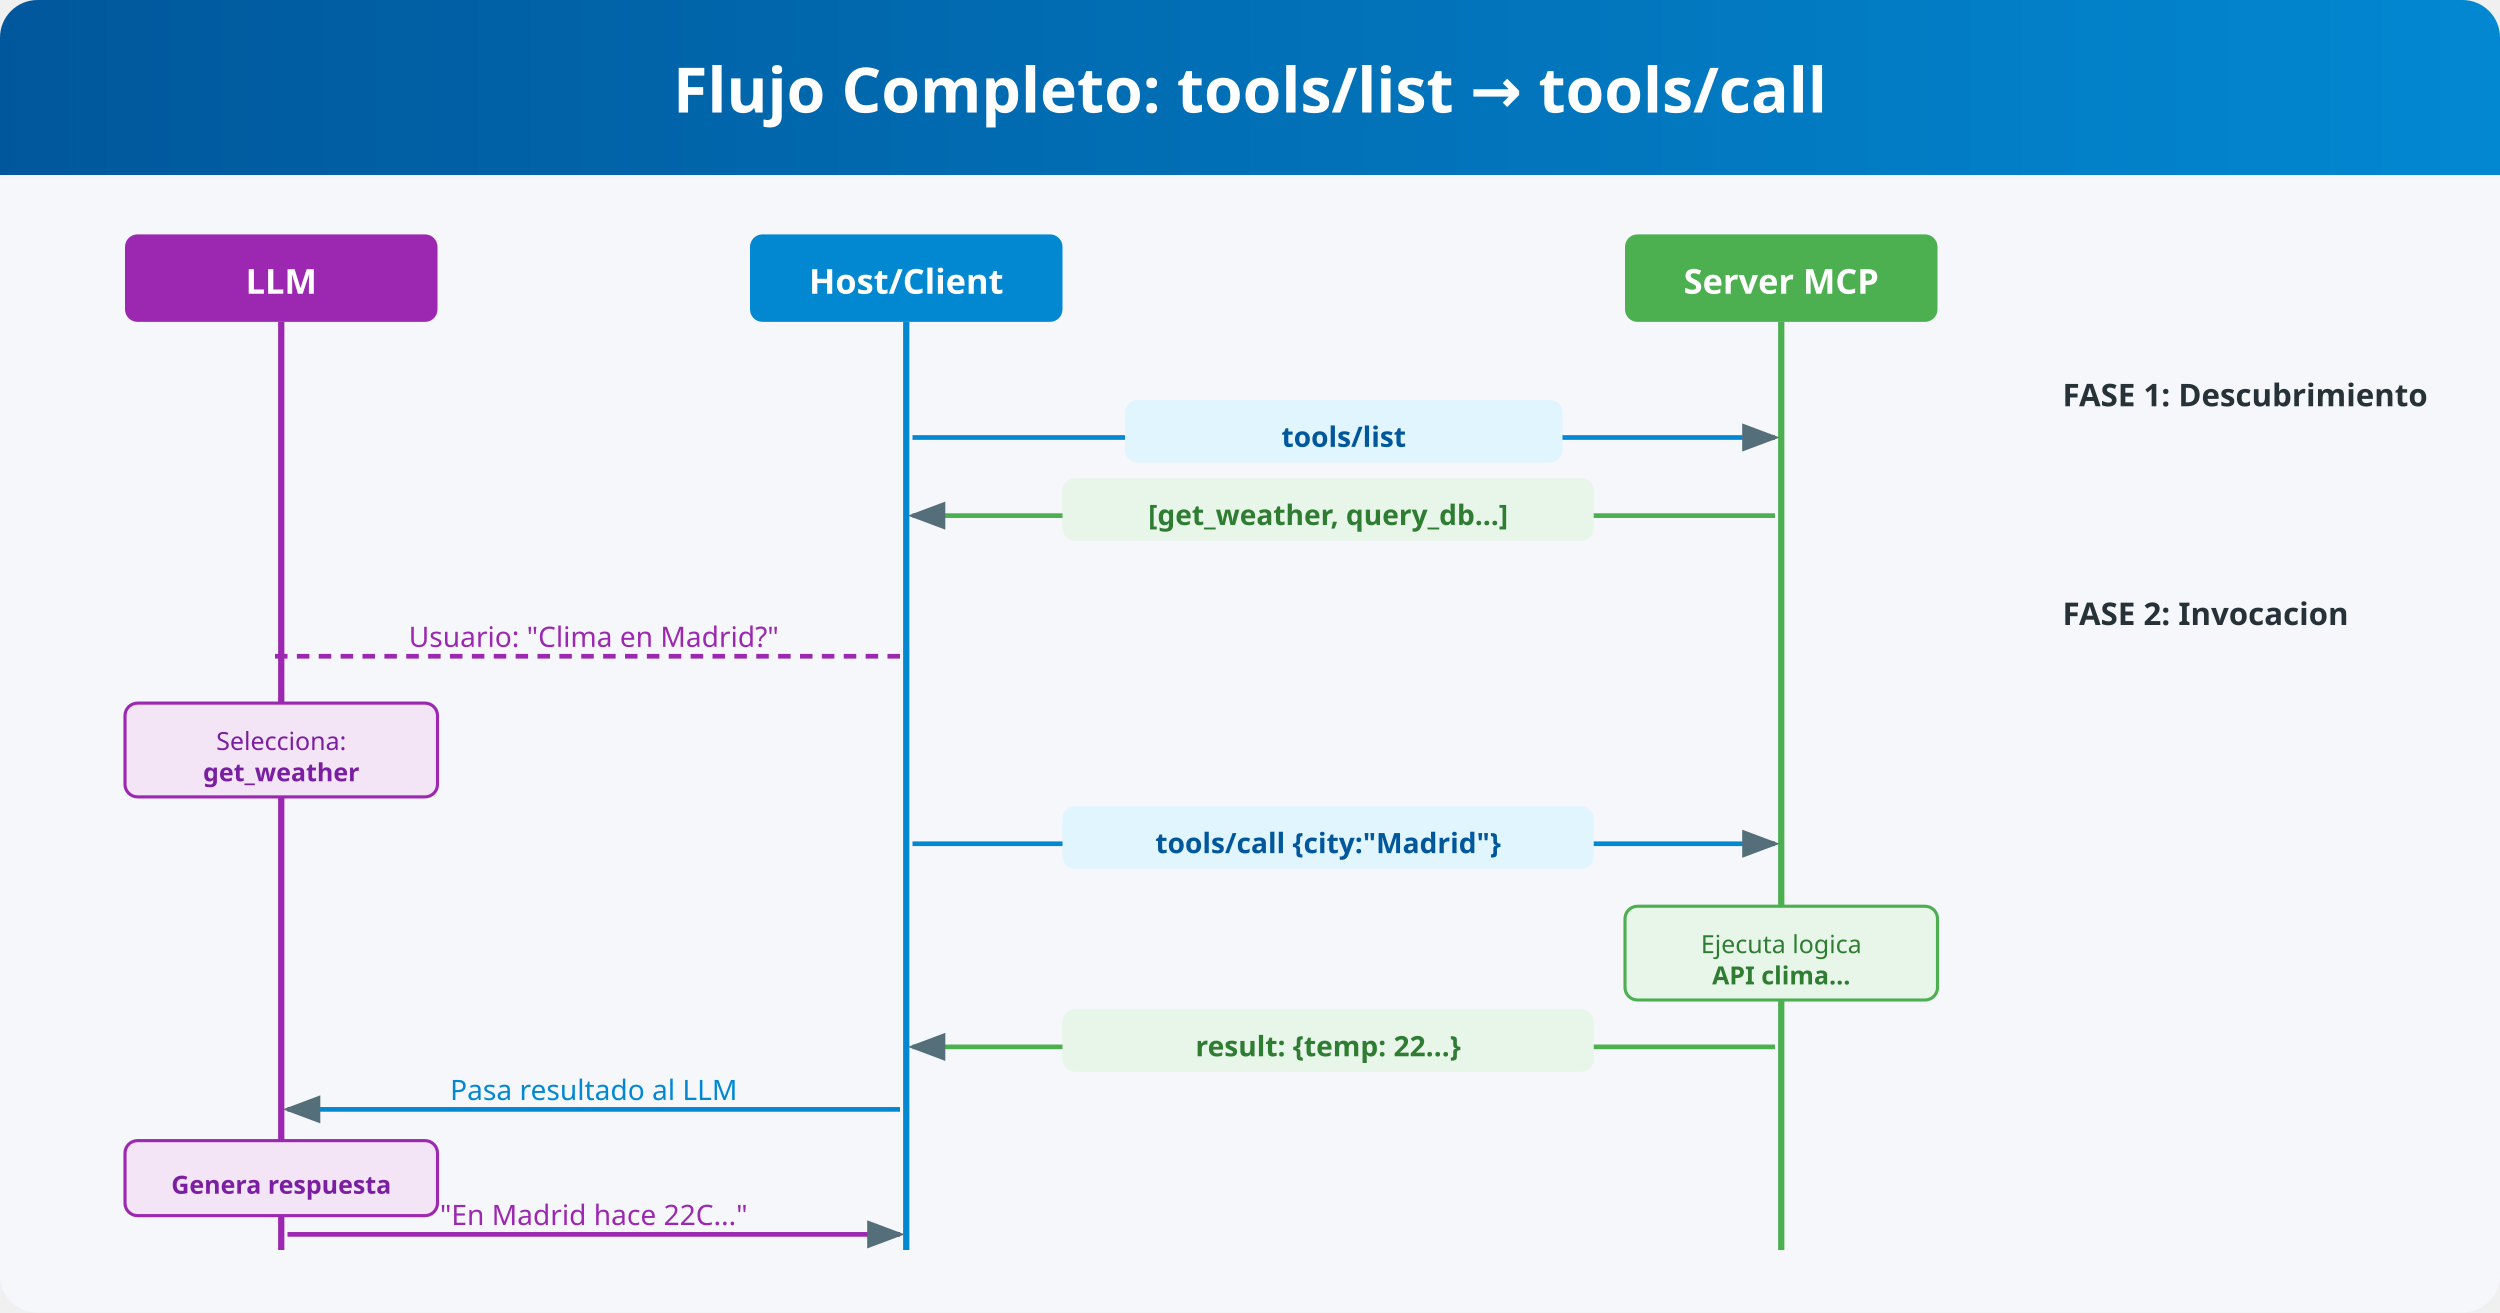
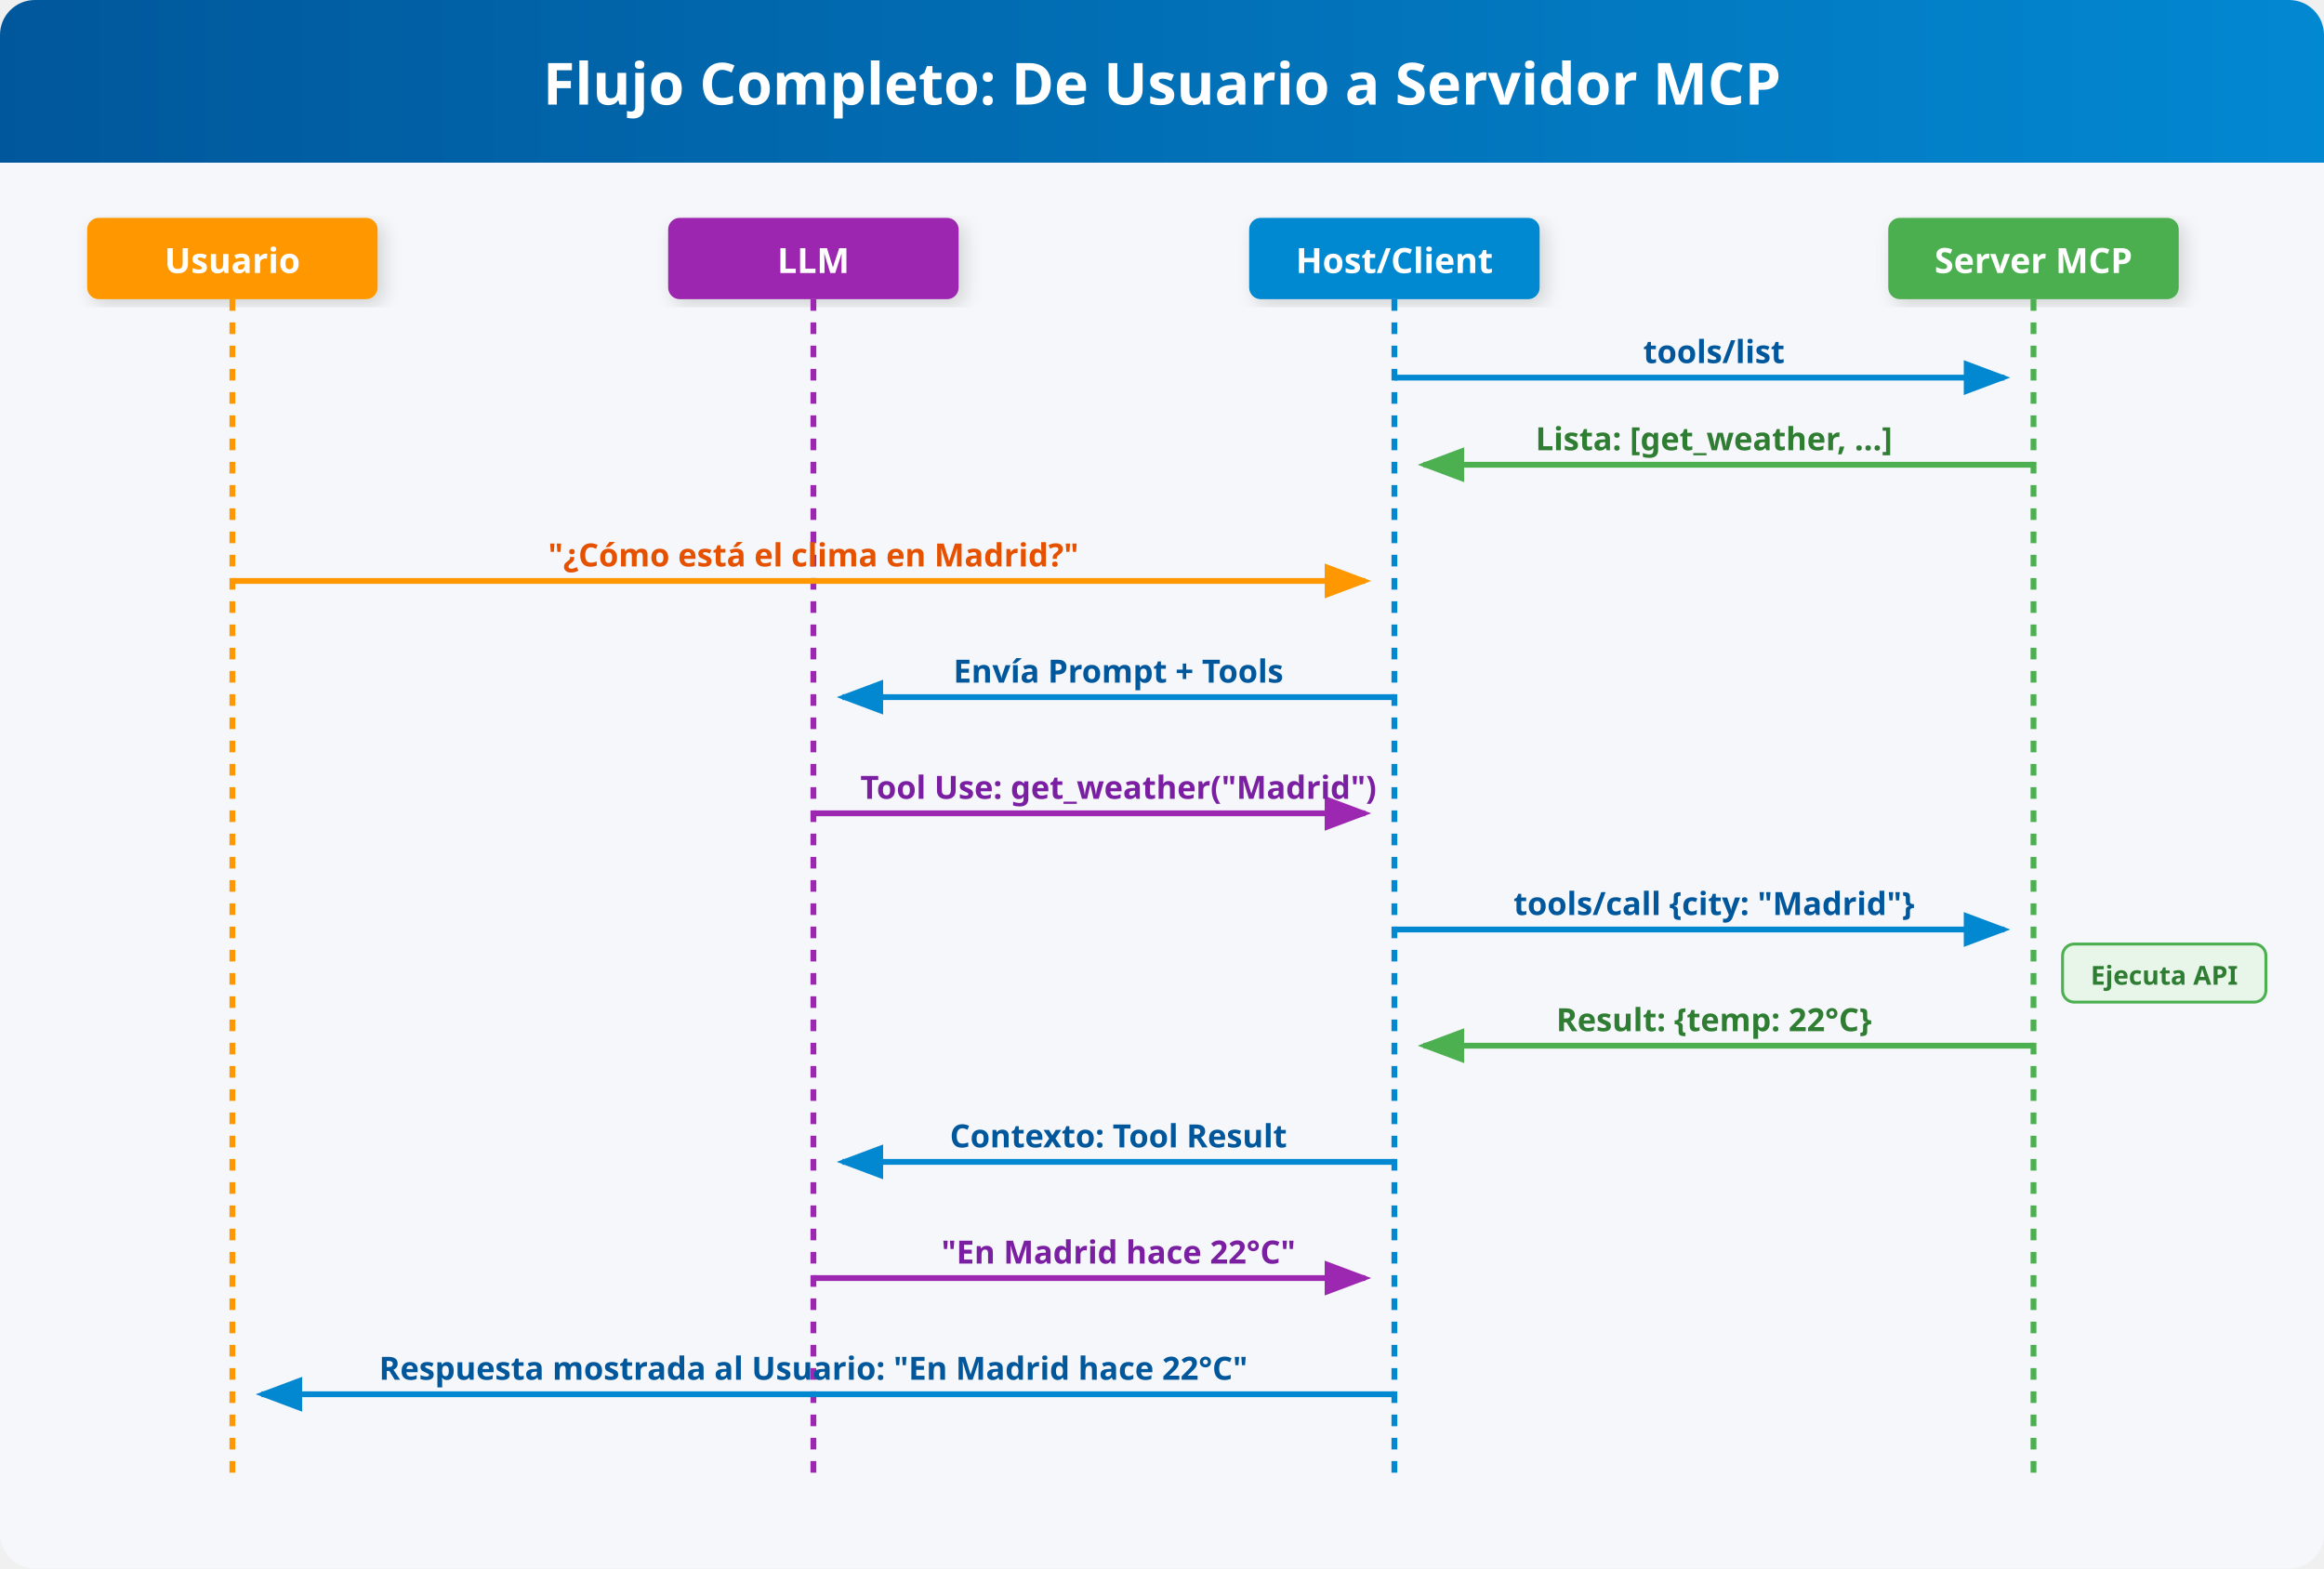
- <svg xmlns="http://www.w3.org/2000/svg" viewBox="0 0 800 420" font-family="'Segoe UI',system-ui,sans-serif">
+ <svg xmlns="http://www.w3.org/2000/svg" viewBox="0 0 800 540" font-family="'Segoe UI',system-ui,sans-serif">
  <defs>
    <filter id="s">
      <feDropShadow dx="2" dy="2" stdDeviation="3" flood-opacity="0.15" />
    </filter>
    <linearGradient id="h" x1="0" y1="0" x2="1" y2="0">
      <stop offset="0%" stop-color="#01579b" />
      <stop offset="100%" stop-color="#0288d1" />
    </linearGradient>
-     <marker id="a" markerWidth="8" markerHeight="6" refX="7" refY="3" orient="auto">
-       <polygon points="0 0,8 3,0 6" fill="#546e7a" />
+     <marker id="m-blue" markerWidth="8" markerHeight="6" refX="7" refY="3" orient="auto">
+       <polygon points="0 0,8 3,0 6" fill="#0288d1" />
+     </marker>
+     <marker id="m-green" markerWidth="8" markerHeight="6" refX="7" refY="3" orient="auto">
+       <polygon points="0 0,8 3,0 6" fill="#4caf50" />
+     </marker>
+     <marker id="m-purple" markerWidth="8" markerHeight="6" refX="7" refY="3" orient="auto">
+       <polygon points="0 0,8 3,0 6" fill="#9c27b0" />
+     </marker>
+     <marker id="m-orange" markerWidth="8" markerHeight="6" refX="7" refY="3" orient="auto">
+       <polygon points="0 0,8 3,0 6" fill="#ff9800" />
    </marker>
  </defs>
-   <rect width="800" height="420" rx="12" fill="#f5f7fa" />
+   <rect width="800" height="540" rx="12" fill="#f5f7fa" />
  <rect x="0" y="0" width="800" height="56" rx="12" fill="url(#h)" />
  <rect x="0" y="24" width="800" height="32" fill="url(#h)" />
-   <text x="400" y="36" text-anchor="middle" fill="#fff" font-size="20" font-weight="700">Flujo Completo: tools/list → tools/call</text>
-   <rect x="40" y="75" width="100" height="28" rx="4" fill="#9c27b0" />
-   <text x="90" y="94" text-anchor="middle" fill="#fff" font-size="11" font-weight="600">LLM</text>
-   <rect x="240" y="75" width="100" height="28" rx="4" fill="#0288d1" />
-   <text x="290" y="94" text-anchor="middle" fill="#fff" font-size="11" font-weight="600">Host/Client</text>
-   <rect x="520" y="75" width="100" height="28" rx="4" fill="#4caf50" />
-   <text x="570" y="94" text-anchor="middle" fill="#fff" font-size="11" font-weight="600">Server MCP</text>
-   <line x1="90" y1="103" x2="90" y2="400" stroke="#9c27b0" stroke-width="2" />
-   <line x1="290" y1="103" x2="290" y2="400" stroke="#0288d1" stroke-width="2" />
-   <line x1="570" y1="103" x2="570" y2="400" stroke="#4caf50" stroke-width="2" />
-   <text x="660" y="130" fill="#263238" font-size="10" font-weight="600">FASE 1: Descubrimiento</text>
-   <line x1="292" y1="140" x2="568" y2="140" stroke="#0288d1" stroke-width="1.5" marker-end="url(#a)" />
-   <rect x="360" y="128" width="140" height="20" rx="4" fill="#e1f5fe" />
-   <text x="430" y="143" text-anchor="middle" fill="#01579b" font-size="9" font-weight="600">tools/list</text>
-   <line x1="568" y1="165" x2="292" y2="165" stroke="#4caf50" stroke-width="1.5" marker-end="url(#a)" />
-   <rect x="340" y="153" width="170" height="20" rx="4" fill="#e8f5e9" />
-   <text x="425" y="168" text-anchor="middle" fill="#2e7d32" font-size="9" font-weight="600">[get_weather, query_db...]</text>
-   <text x="660" y="200" fill="#263238" font-size="10" font-weight="600">FASE 2: Invocacion</text>
-   <line x1="88" y1="210" x2="288" y2="210" stroke="#9c27b0" stroke-width="1.5" stroke-dasharray="4,3" />
-   <text x="190" y="207" text-anchor="middle" fill="#9c27b0" font-size="9">Usuario: "Clima en Madrid?"</text>
-   <rect x="40" y="225" width="100" height="30" rx="4" fill="#f3e5f5" stroke="#9c27b0" stroke-width="1" />
-   <text x="90" y="240" text-anchor="middle" fill="#7b1fa2" font-size="8">Selecciona:</text>
-   <text x="90" y="250" text-anchor="middle" fill="#7b1fa2" font-size="8" font-weight="600">get_weather</text>
-   <line x1="292" y1="270" x2="568" y2="270" stroke="#0288d1" stroke-width="1.5" marker-end="url(#a)" />
-   <rect x="340" y="258" width="170" height="20" rx="4" fill="#e1f5fe" />
-   <text x="425" y="273" text-anchor="middle" fill="#01579b" font-size="9" font-weight="600">tools/call {city:"Madrid"}</text>
-   <rect x="520" y="290" width="100" height="30" rx="4" fill="#e8f5e9" stroke="#4caf50" stroke-width="1" />
-   <text x="570" y="305" text-anchor="middle" fill="#2e7d32" font-size="8">Ejecuta logica</text>
-   <text x="570" y="315" text-anchor="middle" fill="#2e7d32" font-size="8" font-weight="600">API clima...</text>
-   <line x1="568" y1="335" x2="292" y2="335" stroke="#4caf50" stroke-width="1.5" marker-end="url(#a)" />
-   <rect x="340" y="323" width="170" height="20" rx="4" fill="#e8f5e9" />
-   <text x="425" y="338" text-anchor="middle" fill="#2e7d32" font-size="9" font-weight="600">result: {temp: 22...}</text>
-   <line x1="288" y1="355" x2="92" y2="355" stroke="#0288d1" stroke-width="1.5" marker-end="url(#a)" />
-   <text x="190" y="352" text-anchor="middle" fill="#0288d1" font-size="9">Pasa resultado al LLM</text>
-   <rect x="40" y="365" width="100" height="24" rx="4" fill="#f3e5f5" stroke="#9c27b0" stroke-width="1" />
-   <text x="90" y="382" text-anchor="middle" fill="#7b1fa2" font-size="8" font-weight="600">Genera respuesta</text>
-   <line x1="92" y1="395" x2="288" y2="395" stroke="#9c27b0" stroke-width="1.5" marker-end="url(#a)" />
-   <text x="190" y="392" text-anchor="middle" fill="#9c27b0" font-size="9">"En Madrid hace 22C..."</text>
+   <text x="400" y="36" text-anchor="middle" fill="#fff" font-size="20" font-weight="700">Flujo Completo: De Usuario a Servidor MCP</text>
+   <rect x="30" y="75" width="100" height="28" rx="4" fill="#ff9800" filter="url(#s)" />
+   <text x="80" y="94" text-anchor="middle" fill="#fff" font-size="12" font-weight="600">Usuario</text>
+   <rect x="230" y="75" width="100" height="28" rx="4" fill="#9c27b0" filter="url(#s)" />
+   <text x="280" y="94" text-anchor="middle" fill="#fff" font-size="12" font-weight="600">LLM</text>
+   <rect x="430" y="75" width="100" height="28" rx="4" fill="#0288d1" filter="url(#s)" />
+   <text x="480" y="94" text-anchor="middle" fill="#fff" font-size="12" font-weight="600">Host/Client</text>
+   <rect x="650" y="75" width="100" height="28" rx="4" fill="#4caf50" filter="url(#s)" />
+   <text x="700" y="94" text-anchor="middle" fill="#fff" font-size="12" font-weight="600">Server MCP</text>
+   <line x1="80" y1="103" x2="80" y2="510" stroke="#ff9800" stroke-width="2" stroke-dasharray="4" />
+   <line x1="280" y1="103" x2="280" y2="510" stroke="#9c27b0" stroke-width="2" stroke-dasharray="4" />
+   <line x1="480" y1="103" x2="480" y2="510" stroke="#0288d1" stroke-width="2" stroke-dasharray="4" />
+   <line x1="700" y1="103" x2="700" y2="510" stroke="#4caf50" stroke-width="2" stroke-dasharray="4" />
+   <line x1="480" y1="130" x2="690" y2="130" stroke="#0288d1" stroke-width="2" marker-end="url(#m-blue)" />
+   <text x="590" y="125" text-anchor="middle" fill="#01579b" font-size="11" font-weight="600">tools/list</text>
+   <line x1="700" y1="160" x2="490" y2="160" stroke="#4caf50" stroke-width="2" marker-end="url(#m-green)" />
+   <text x="590" y="155" text-anchor="middle" fill="#2e7d32" font-size="11" font-weight="600">Lista: [get_weather, ...]</text>
+   <line x1="80" y1="200" x2="470" y2="200" stroke="#ff9800" stroke-width="2" marker-end="url(#m-orange)" />
+   <text x="280" y="195" text-anchor="middle" fill="#e65100" font-size="11" font-weight="600">"¿Cómo está el clima en Madrid?"</text>
+   <line x1="480" y1="240" x2="290" y2="240" stroke="#0288d1" stroke-width="2" marker-end="url(#m-blue)" />
+   <text x="385" y="235" text-anchor="middle" fill="#01579b" font-size="11" font-weight="600">Envía Prompt + Tools</text>
+   <line x1="280" y1="280" x2="470" y2="280" stroke="#9c27b0" stroke-width="2" marker-end="url(#m-purple)" />
+   <text x="385" y="275" text-anchor="middle" fill="#7b1fa2" font-size="11" font-weight="600">Tool Use: get_weather("Madrid")</text>
+   <line x1="480" y1="320" x2="690" y2="320" stroke="#0288d1" stroke-width="2" marker-end="url(#m-blue)" />
+   <text x="590" y="315" text-anchor="middle" fill="#01579b" font-size="11" font-weight="600">tools/call {city: "Madrid"}</text>
+   <rect x="710" y="325" width="70" height="20" rx="4" fill="#e8f5e9" stroke="#4caf50" stroke-width="1" />
+   <text x="745" y="339" text-anchor="middle" fill="#2e7d32" font-size="9" font-weight="600">Ejecuta API</text>
+   <line x1="700" y1="360" x2="490" y2="360" stroke="#4caf50" stroke-width="2" marker-end="url(#m-green)" />
+   <text x="590" y="355" text-anchor="middle" fill="#2e7d32" font-size="11" font-weight="600">Result: {temp: 22°C}</text>
+   <line x1="480" y1="400" x2="290" y2="400" stroke="#0288d1" stroke-width="2" marker-end="url(#m-blue)" />
+   <text x="385" y="395" text-anchor="middle" fill="#01579b" font-size="11" font-weight="600">Contexto: Tool Result</text>
+   <line x1="280" y1="440" x2="470" y2="440" stroke="#9c27b0" stroke-width="2" marker-end="url(#m-purple)" />
+   <text x="385" y="435" text-anchor="middle" fill="#7b1fa2" font-size="11" font-weight="600">"En Madrid hace 22°C"</text>
+   <line x1="480" y1="480" x2="90" y2="480" stroke="#0288d1" stroke-width="2" marker-end="url(#m-blue)" />
+   <text x="280" y="475" text-anchor="middle" fill="#01579b" font-size="11" font-weight="600">Respuesta mostrada al Usuario: "En Madrid hace 22°C"</text>
</svg>
